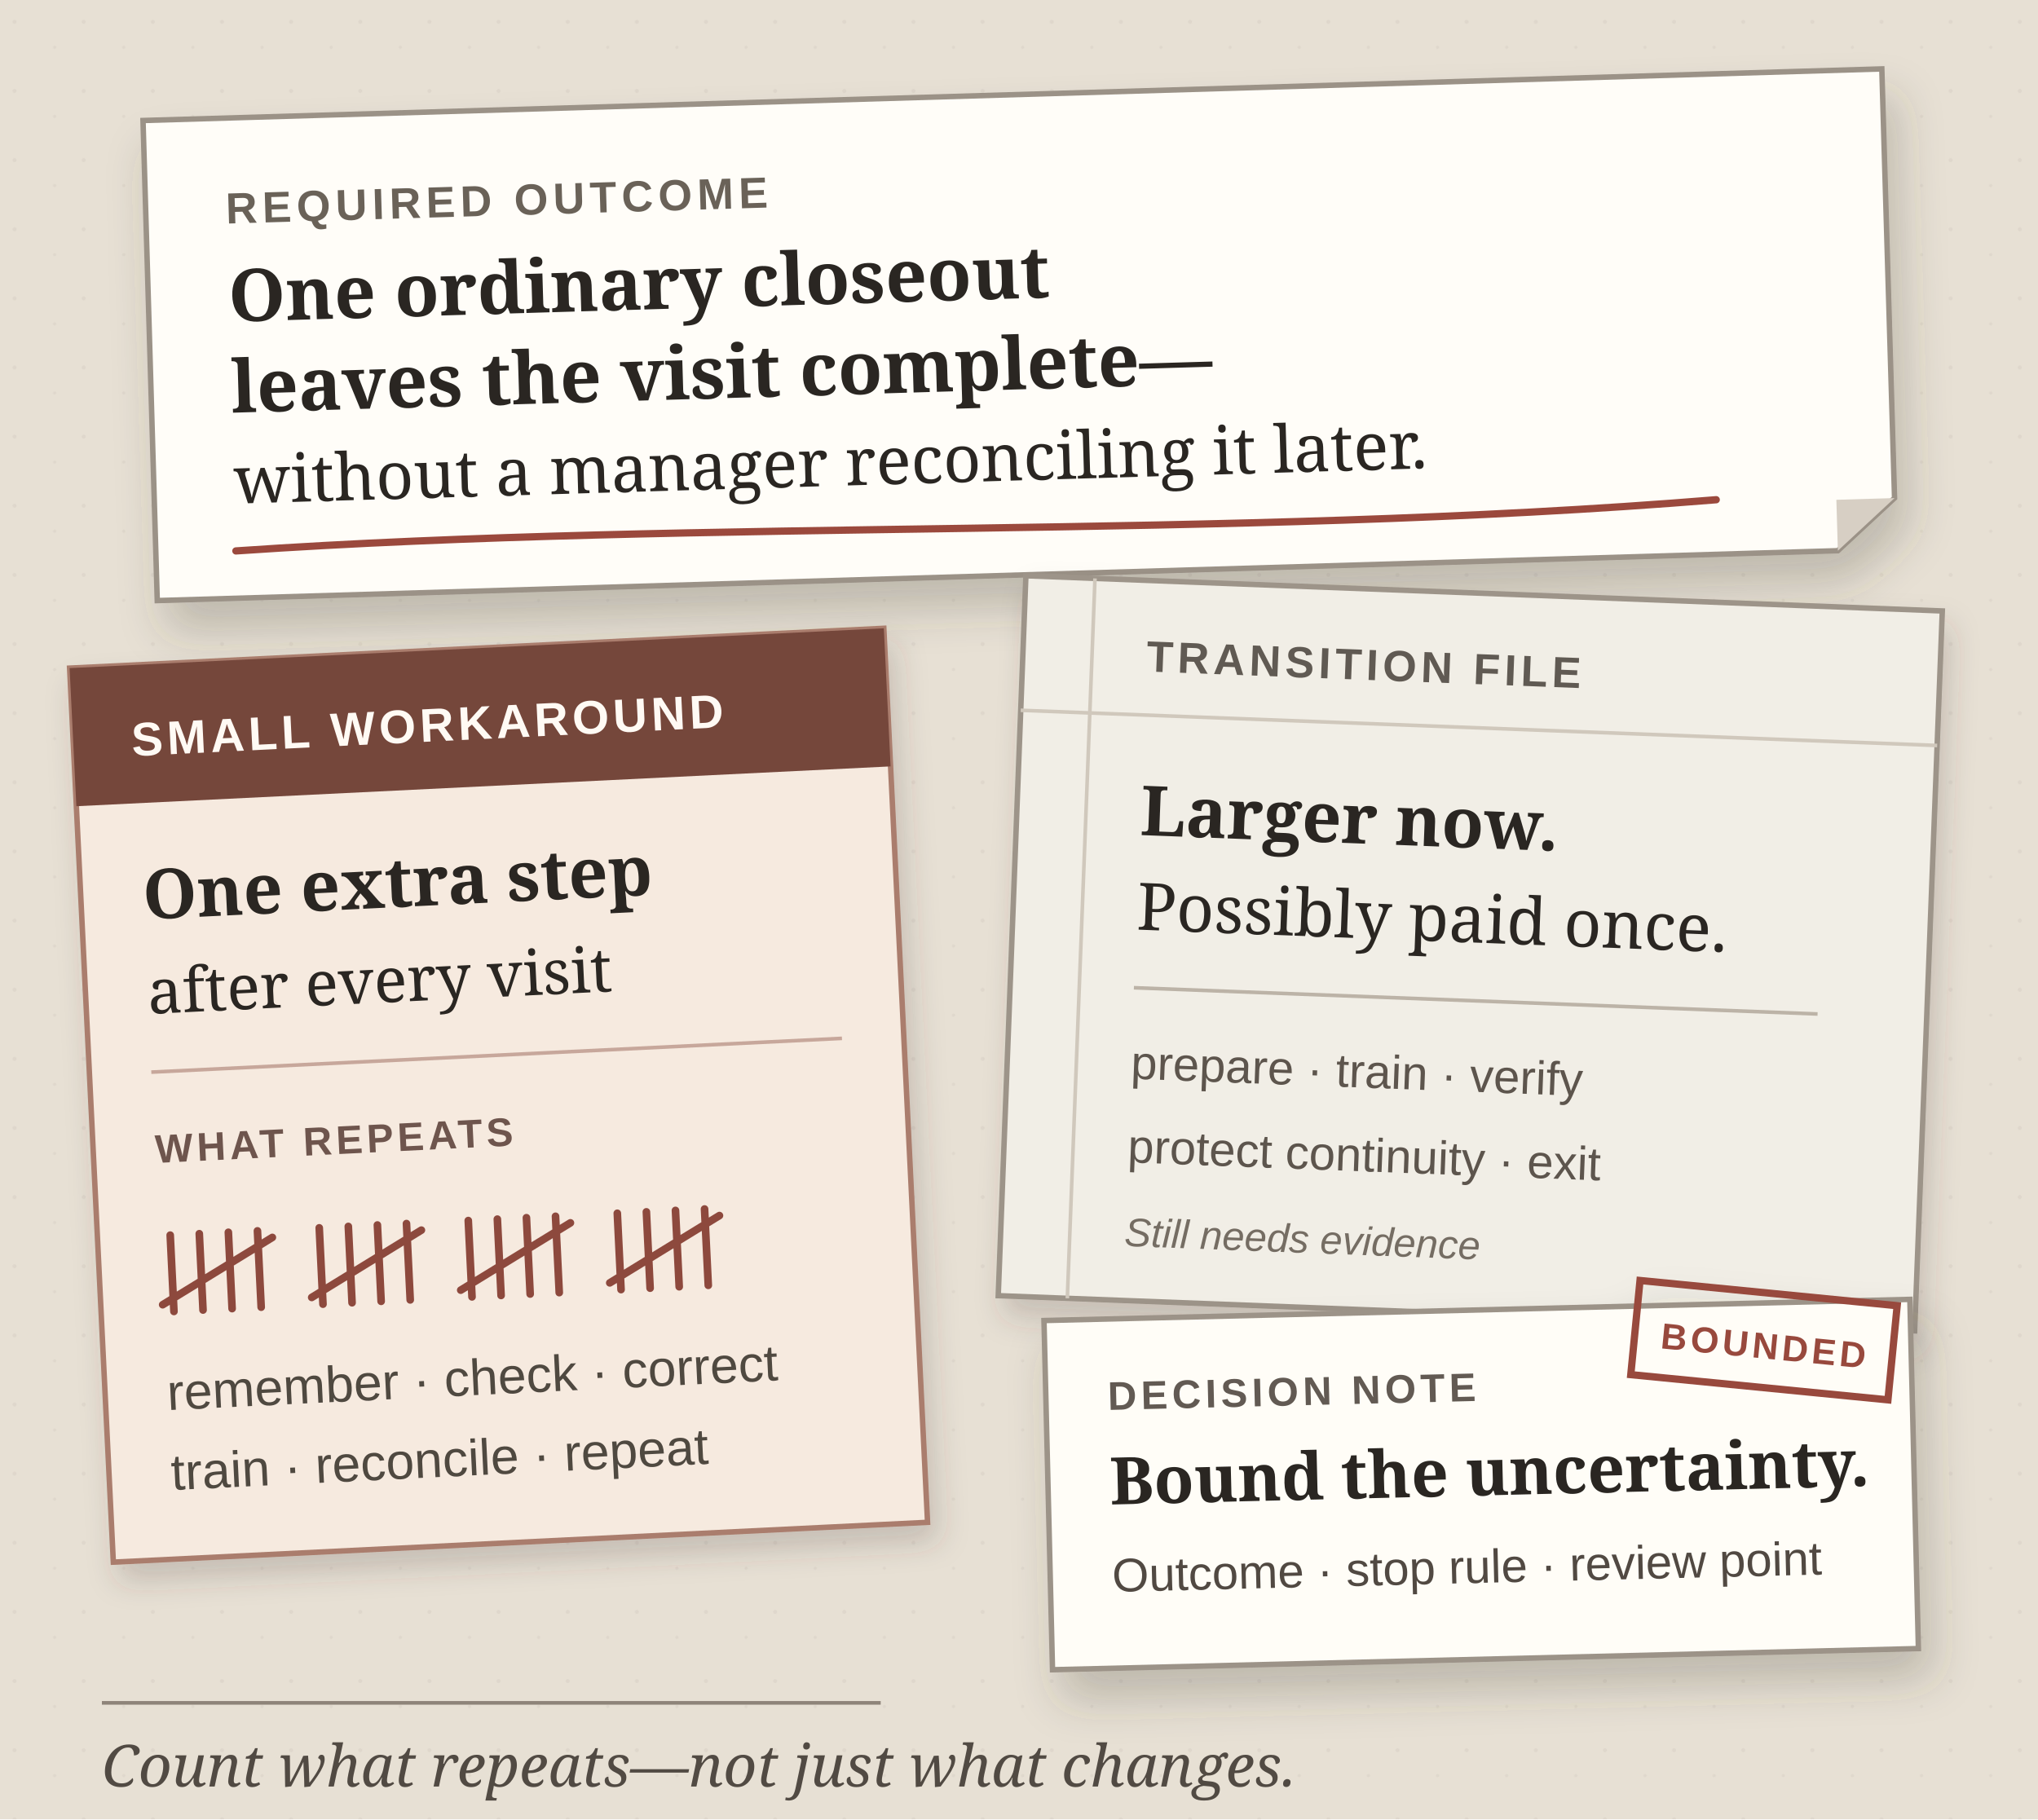
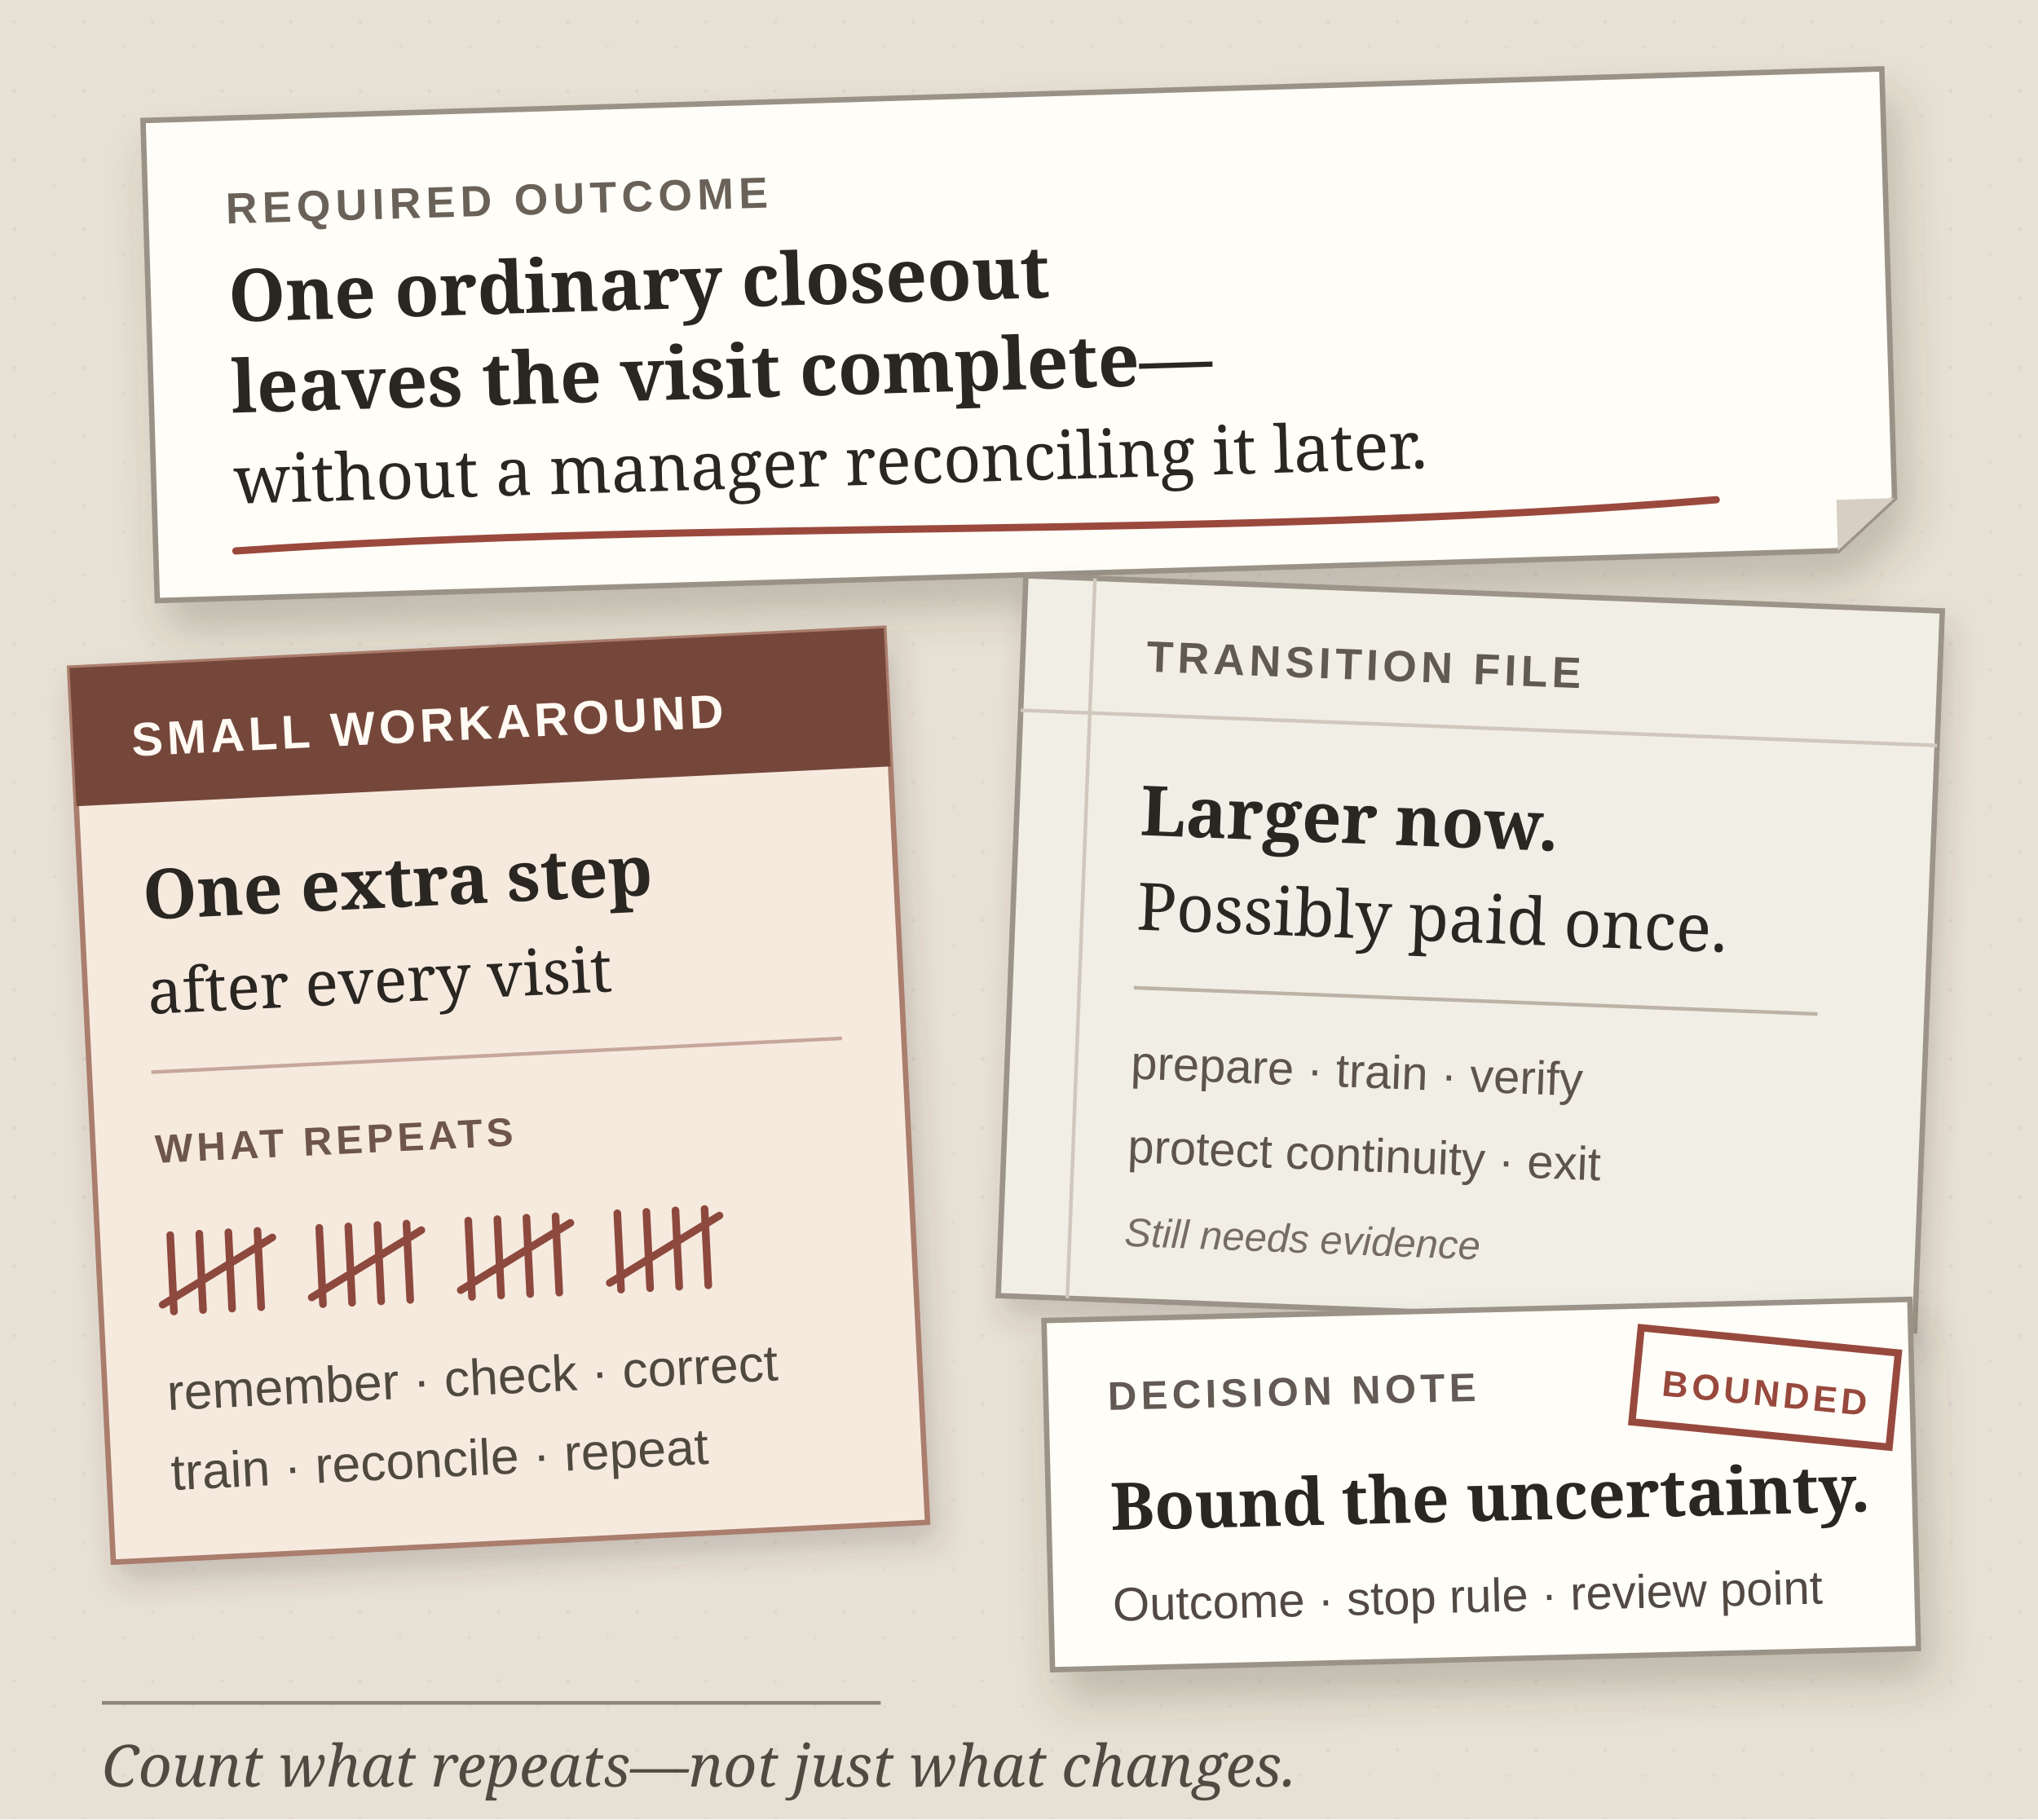
<svg xmlns="http://www.w3.org/2000/svg" viewBox="0 0 560 500" role="img" aria-labelledby="title desc">
  <defs>
    <filter id="paper" x="-25%" y="-25%" width="160%" height="170%">
      <feDropShadow dx="2" dy="5" stdDeviation="4" flood-color="#443f39" flood-opacity=".2" />
    </filter>
    <filter id="lift" x="-25%" y="-25%" width="160%" height="175%">
      <feDropShadow dx="3" dy="8" stdDeviation="6" flood-color="#443f39" flood-opacity=".24" />
    </filter>
    <pattern id="grain" width="19" height="19" patternUnits="userSpaceOnUse">
      <circle cx="4" cy="6" r=".55" fill="#625b53" opacity=".07" />
      <circle cx="15" cy="13" r=".45" fill="#625b53" opacity=".06" />
    </pattern>
  </defs>
  <rect width="560" height="500" fill="#e7e0d4" />
  <rect width="560" height="500" fill="url(#grain)" />
  <g transform="translate(41 26) rotate(-1.7 239 61)" filter="url(#lift)">
    <path d="M0 0H478V118L462 132H0Z" fill="#fffdf8" stroke="#9b9287" stroke-width="1.5" />
    <path d="M462 118H478L462 132Z" fill="#d7cfc4" />
    <text x="22" y="29" fill="#6a6259" font-family="Arial,sans-serif" font-size="12" font-weight="700" letter-spacing="1.4">REQUIRED OUTCOME</text>
    <text x="22" y="56" fill="#292621" font-family="Georgia,serif" font-size="20" font-weight="700">One ordinary closeout</text>
    <text x="22" y="81" fill="#292621" font-family="Georgia,serif" font-size="20" font-weight="700">leaves the visit complete—</text>
    <text x="22" y="106" fill="#292621" font-family="Georgia,serif" font-size="18">without a manager reconciling it later.</text>
    <path d="M22 119C151 114 294 124 429 117" fill="none" stroke="#9b4a3d" stroke-width="2" stroke-linecap="round" />
  </g>
  <g transform="translate(25 178) rotate(-2.8 112 123)" filter="url(#paper)">
    <path d="M0 0H224V246H0Z" fill="#f6eadf" stroke="#aa7d6d" stroke-width="1.5" />
    <rect width="224" height="38" fill="#75463b" />
    <text x="16" y="25" fill="#fffaf4" font-family="Arial,sans-serif" font-size="13" font-weight="700" letter-spacing="1.1">SMALL WORKAROUND</text>
    <text x="17" y="70" fill="#292621" font-family="Georgia,serif" font-size="19" font-weight="700">One extra step</text>
    <text x="17" y="96" fill="#292621" font-family="Georgia,serif" font-size="17">after every visit</text>
    <line x1="17" y1="112" x2="207" y2="112" stroke="#c7a79b" />
    <text x="17" y="137" fill="#6e554d" font-family="Arial,sans-serif" font-size="11" font-weight="700" letter-spacing="1.1">WHAT REPEATS</text>
    <g stroke="#8d493e" stroke-width="2.1" stroke-linecap="round">
      <path d="M20 157v21M28 157v21M36 157v21M44 157v21M17 176l31-17" />
      <path d="M61 157v21M69 157v21M77 157v21M85 157v21M58 176l31-17" />
      <path d="M102 157v21M110 157v21M118 157v21M126 157v21M99 176l31-17" />
      <path d="M143 157v21M151 157v21M159 157v21M167 157v21M140 176l31-17" />
    </g>
    <text x="17" y="205" fill="#4f4841" font-family="Arial,sans-serif" font-size="14">remember · check · correct</text>
    <text x="17" y="227" fill="#4f4841" font-family="Arial,sans-serif" font-size="14">train · reconcile · repeat</text>
  </g>
  <g transform="translate(278 163) rotate(2.2 126 99)" filter="url(#paper)">
    <path d="M0 0H252V198H0Z" fill="#f1eee6" stroke="#9d9489" stroke-width="1.5" />
    <path d="M19 0v198M0 37h252" stroke="#d0c8bc" />
    <text x="34" y="25" fill="#615a52" font-family="Arial,sans-serif" font-size="12" font-weight="700" letter-spacing="1.2">TRANSITION FILE</text>
    <text x="34" y="70" fill="#2b2824" font-family="Georgia,serif" font-size="19" font-weight="700">Larger now.</text>
    <text x="34" y="96" fill="#2b2824" font-family="Georgia,serif" font-size="18">Possibly paid once.</text>
    <line x1="34" y1="112" x2="222" y2="112" stroke="#bcb3a7" />
    <text x="34" y="137" fill="#5d554d" font-family="Arial,sans-serif" font-size="13">prepare · train · verify</text>
    <text x="34" y="160" fill="#5d554d" font-family="Arial,sans-serif" font-size="13">protect continuity · exit</text>
    <text x="34" y="183" fill="#756d64" font-family="Arial,sans-serif" font-size="11" font-style="italic">Still needs evidence</text>
  </g>
  <g transform="translate(288 360) rotate(-1.4 119 48)" filter="url(#lift)">
    <path d="M0 0H238V96H0Z" fill="#fffdf7" stroke="#9c9388" stroke-width="1.5" />
    <text x="17" y="25" fill="#625a52" font-family="Arial,sans-serif" font-size="11" font-weight="700" letter-spacing="1.2">DECISION NOTE</text>
-     <text x="17" y="51" fill="#292621" font-family="Georgia,serif" font-size="18" font-weight="700">Bound the uncertainty.</text>
-     <text x="17" y="75" fill="#514a43" font-family="Arial,sans-serif" font-size="13">Outcome · stop rule · review point</text>
-     <g transform="translate(164 -7) rotate(7)">
+     <text x="17" y="58" fill="#292621" font-family="Georgia,serif" font-size="18" font-weight="700">Bound the uncertainty.</text>
+     <text x="17" y="83" fill="#514a43" font-family="Arial,sans-serif" font-size="13">Outcome · stop rule · review point</text>
+     <g transform="translate(164 6) rotate(7)">
      <rect width="71" height="26" fill="none" stroke="#98483c" stroke-width="2" />
      <text x="35.5" y="18" text-anchor="middle" fill="#98483c" font-family="Arial,sans-serif" font-size="10" font-weight="700" letter-spacing="1">BOUNDED</text>
    </g>
  </g>
  <g transform="translate(28 468)">
    <path d="M0 0H214" stroke="#8e8479" />
    <text x="0" y="23" fill="#514a43" font-family="Georgia,serif" font-size="16" font-style="italic">Count what repeats—not just what changes.</text>
  </g>
</svg>
